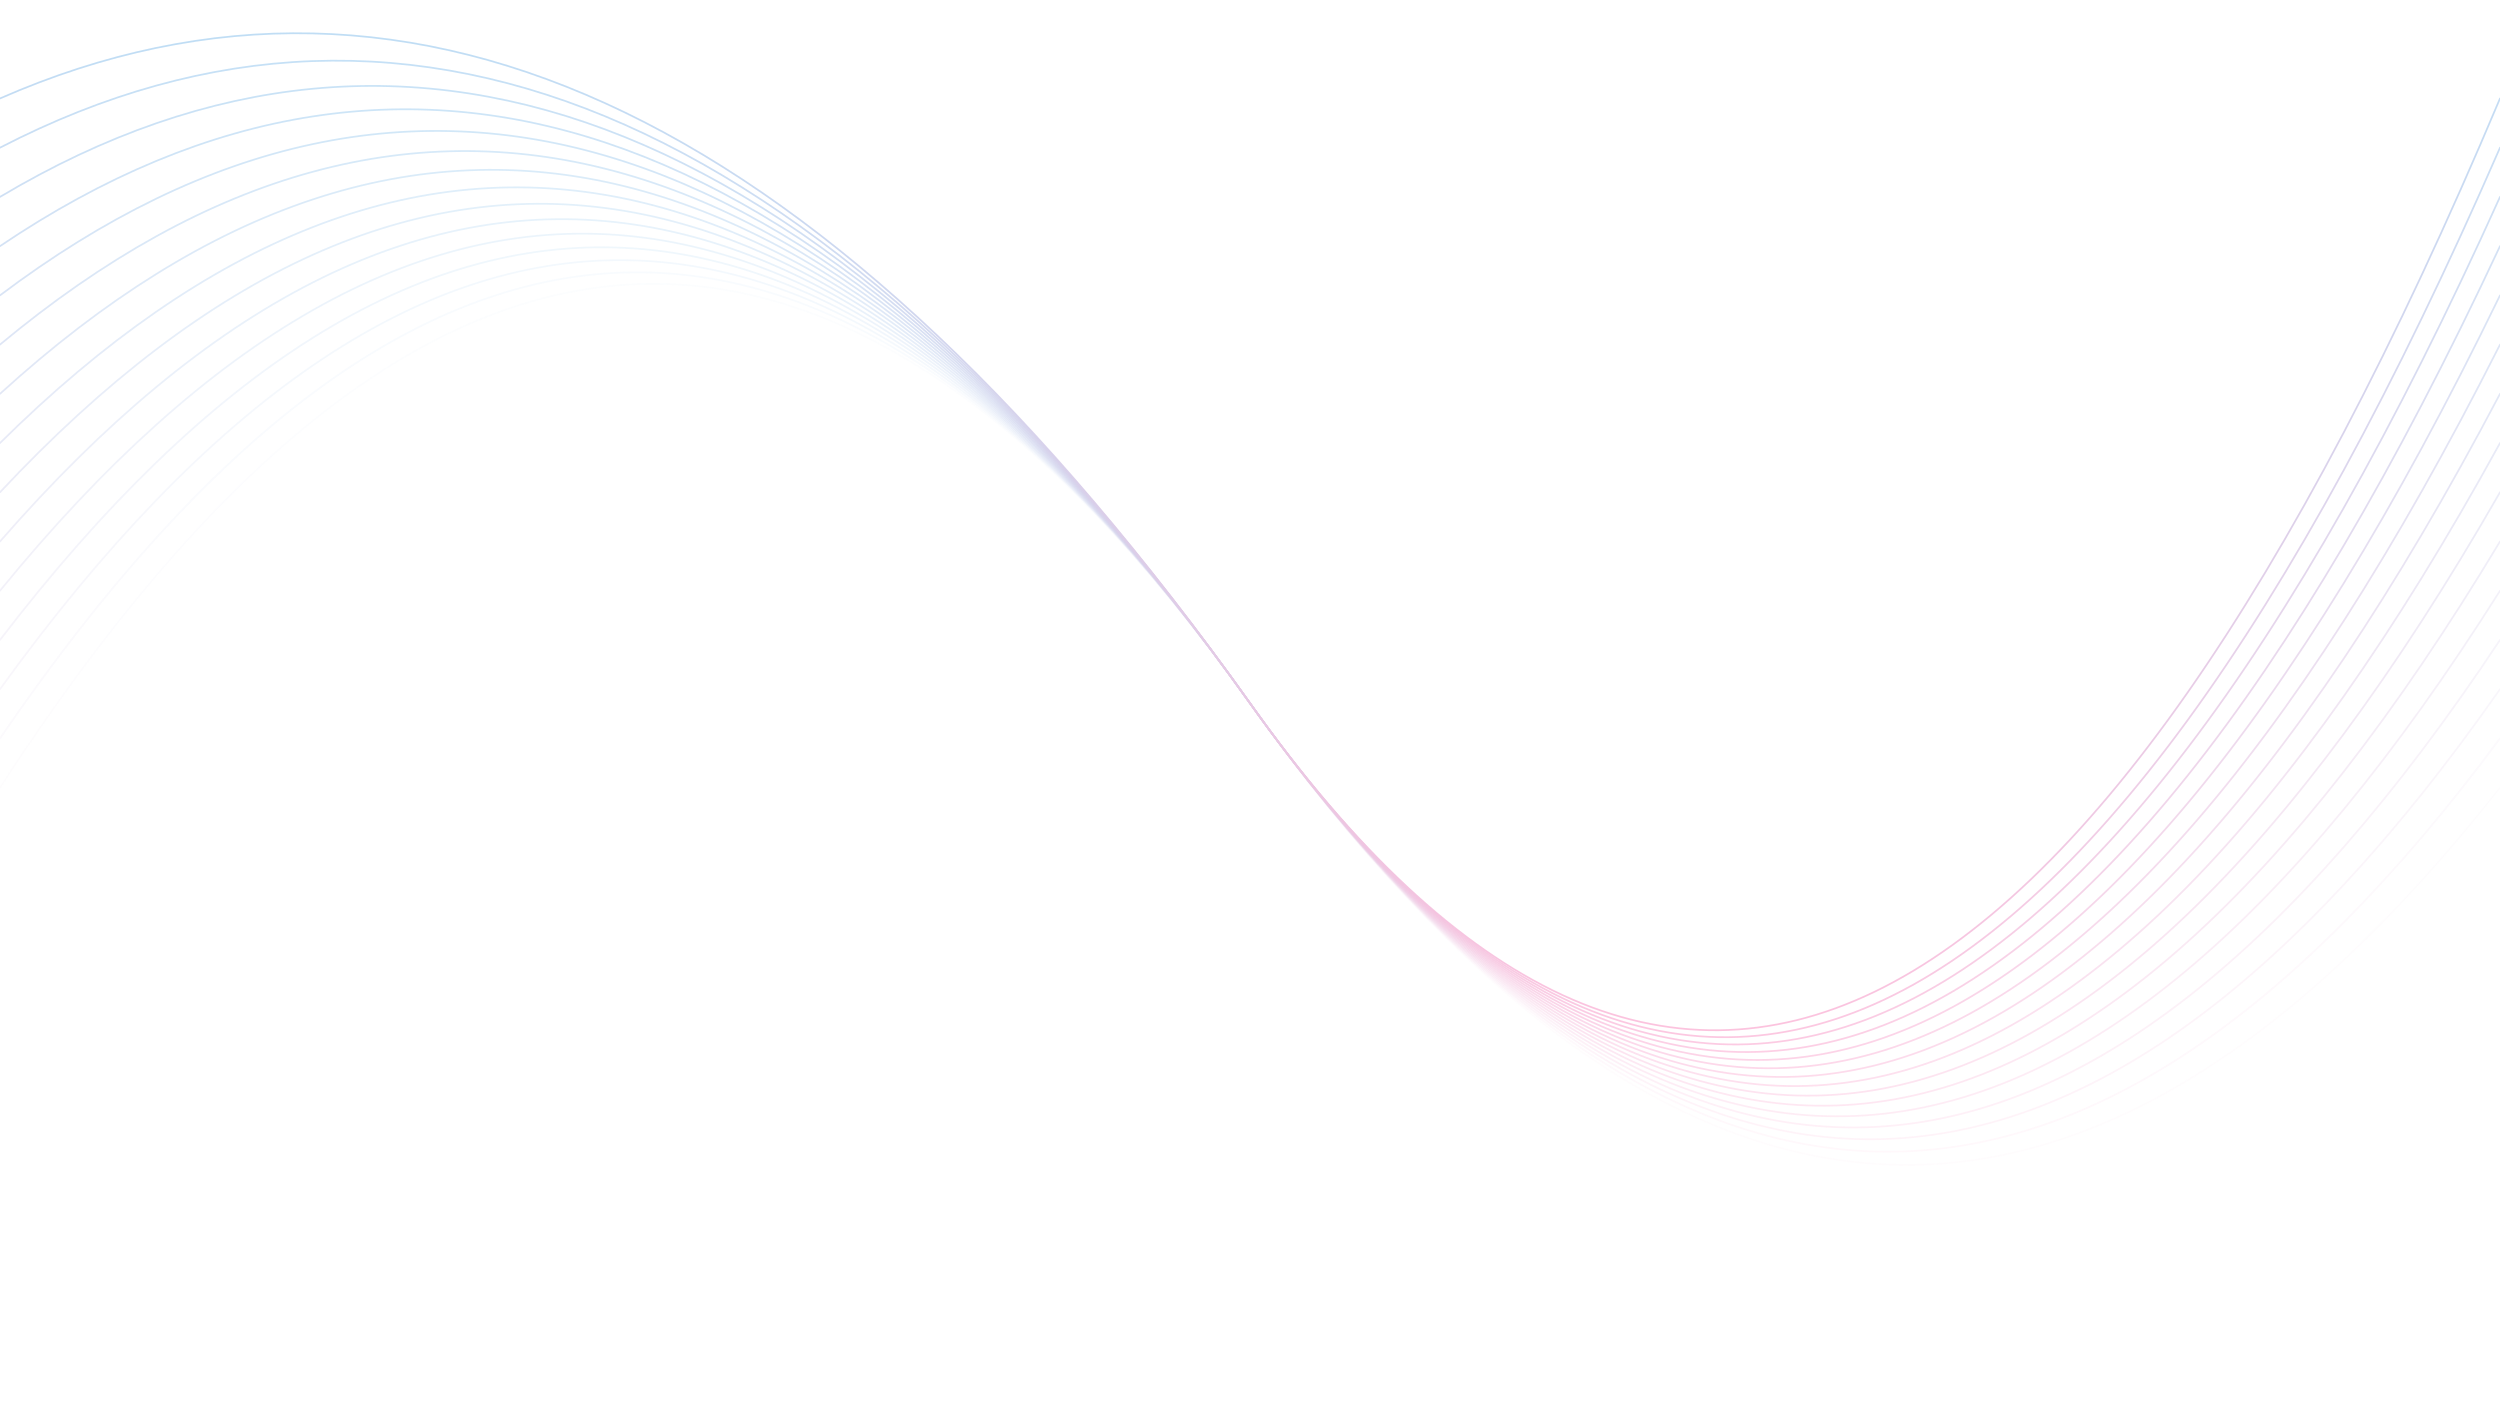
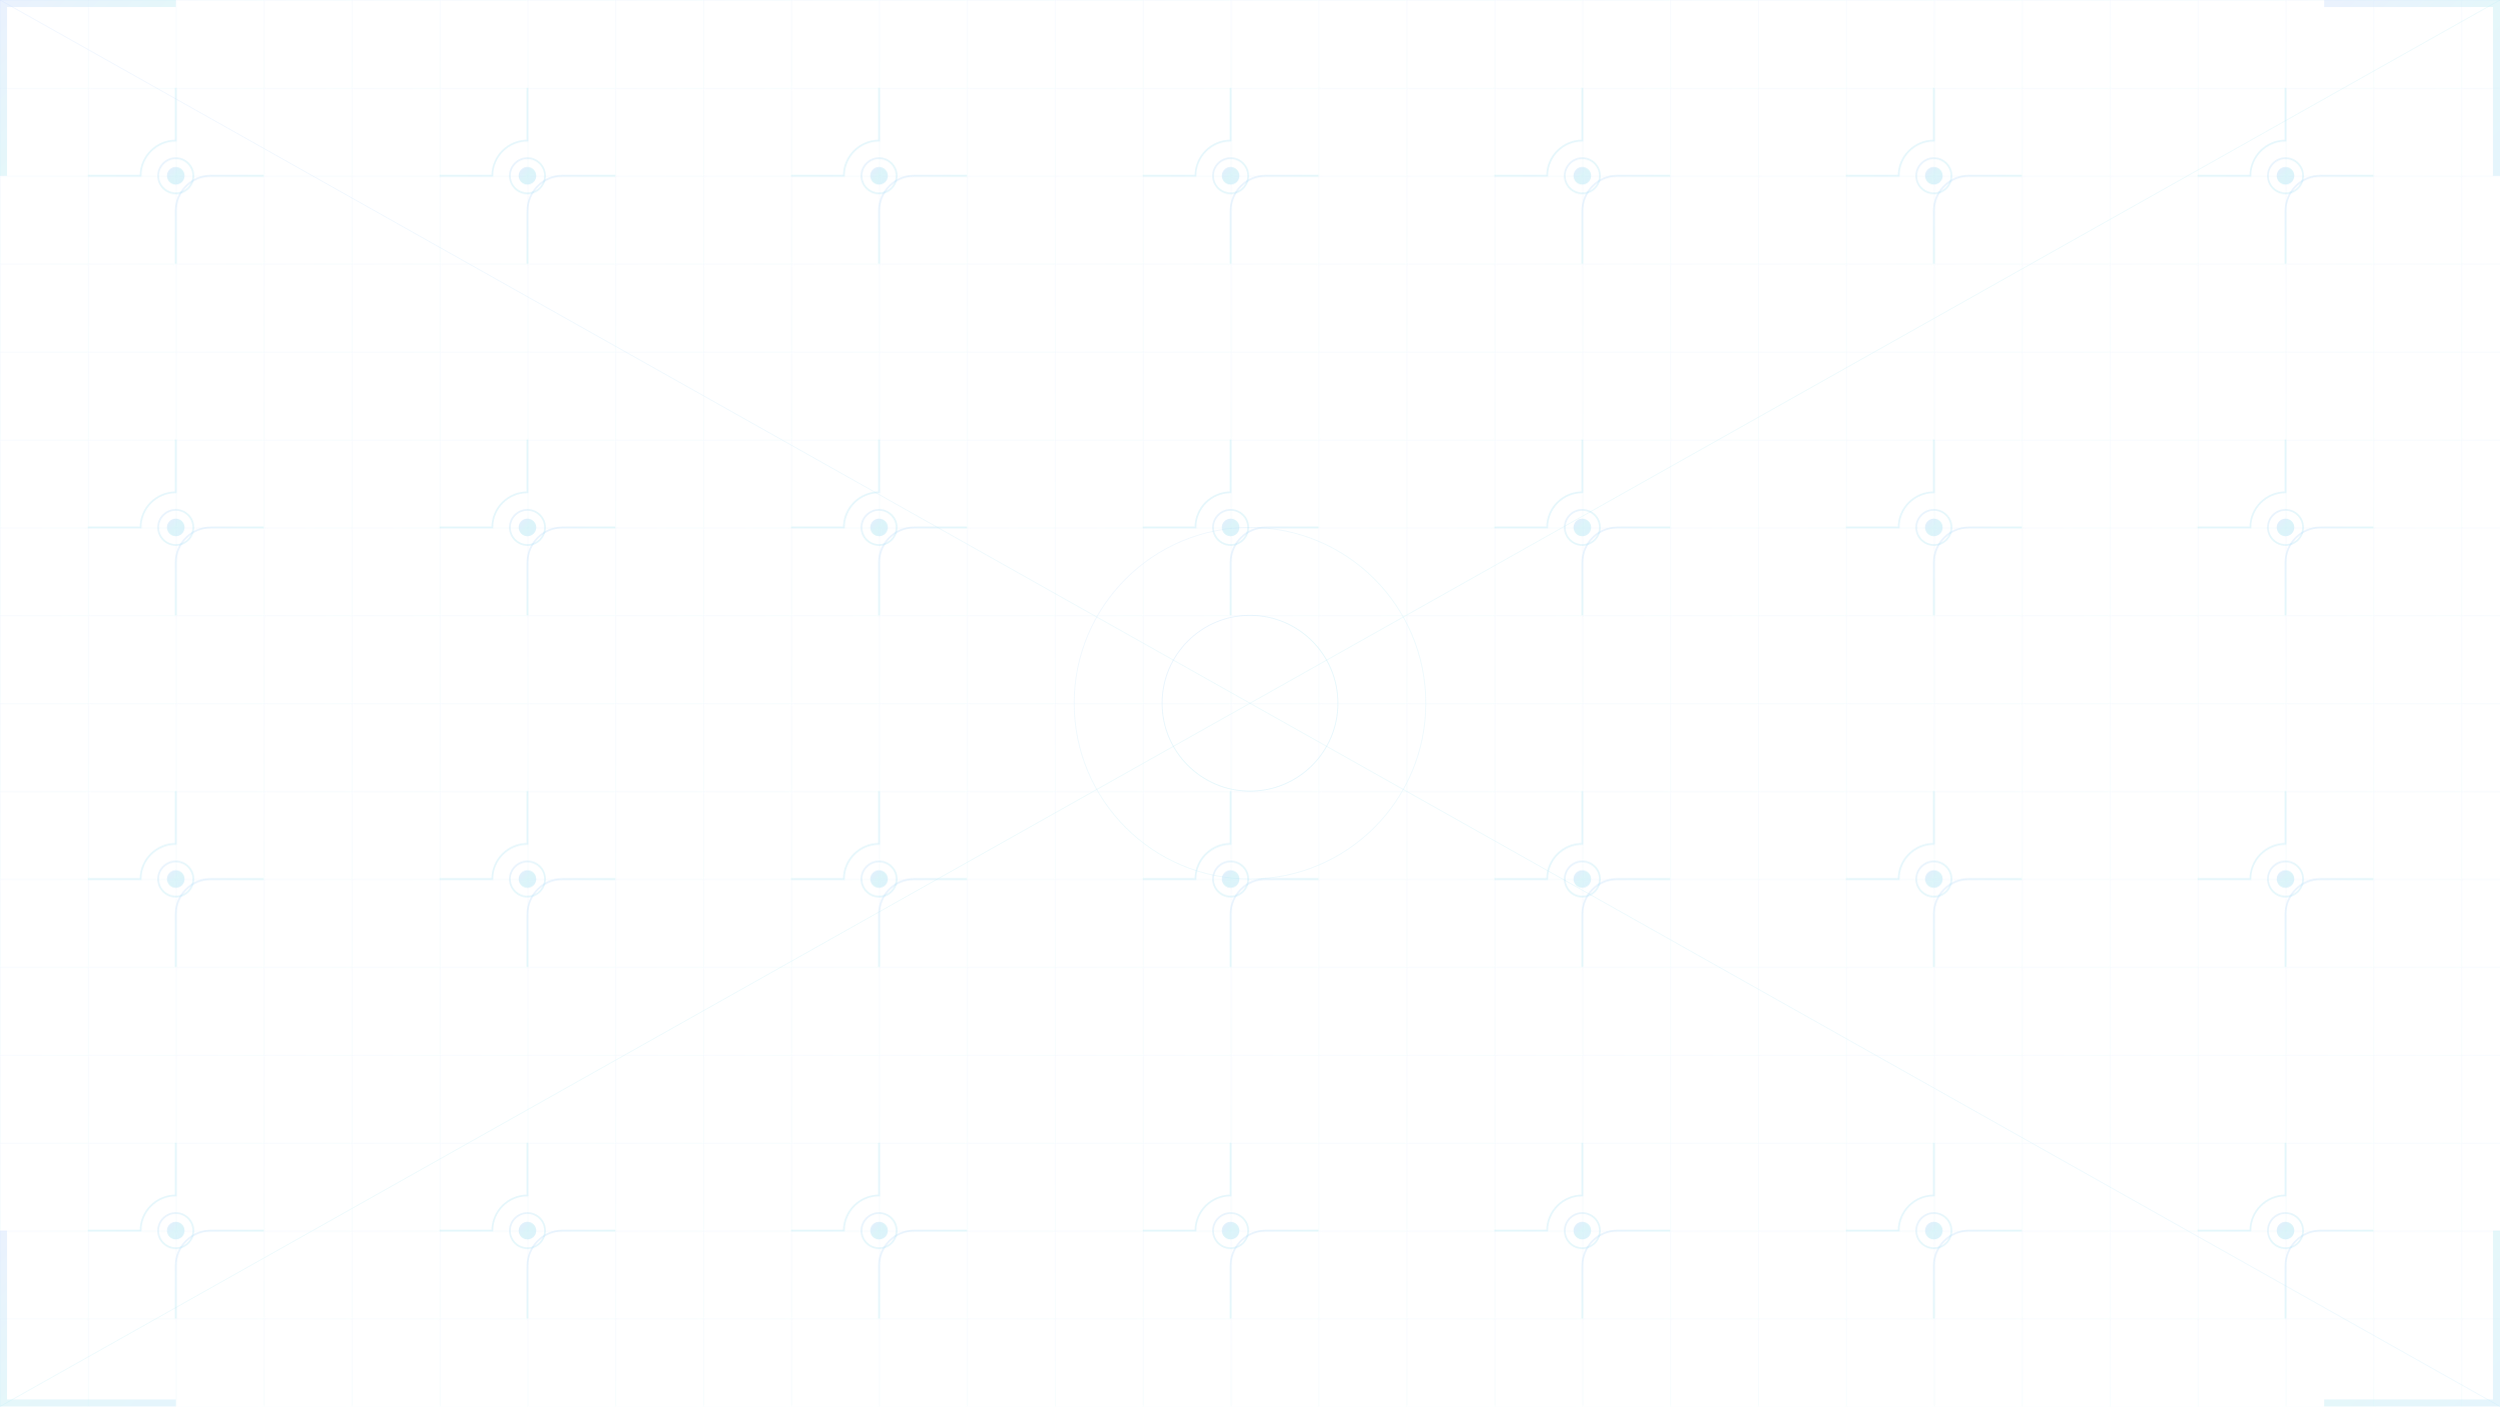
- <svg xmlns="http://www.w3.org/2000/svg" viewBox="0 0 1422 800" opacity="0.3">
+ <svg xmlns="http://www.w3.org/2000/svg" viewBox="0 0 1422 800" opacity="0.35">
  <defs>
-     <linearGradient x1="50%" y1="0%" x2="50%" y2="100%" id="oooscillate-grad">
-       <stop stop-color="hsl(206, 75%, 49%)" stop-opacity="1" offset="0%" />
-       <stop stop-color="hsl(331, 90%, 56%)" stop-opacity="1" offset="100%" />
+     <linearGradient id="tech-grad" x1="0%" y1="0%" x2="100%" y2="100%">
+       <stop offset="0%" stop-color="#3B82F6" />
+       <stop offset="50%" stop-color="#06B6D4" />
+       <stop offset="100%" stop-color="#0EA5E9" />
    </linearGradient>
+     <pattern id="base-grid" width="50" height="50" patternUnits="userSpaceOnUse">
+       <path d="M 50 0 L 0 0 0 50" fill="none" stroke="url(#tech-grad)" stroke-width="0.5" opacity="0.2" />
+     </pattern>
+     <pattern id="circuit" width="200" height="200" patternUnits="userSpaceOnUse">
+       <rect width="200" height="200" fill="url(#base-grid)" />
+       <path d="M50,100 h30 a20,20 0 0 1 20,-20 v-30" fill="none" stroke="url(#tech-grad)" stroke-width="1" opacity="0.3" />
+       <path d="M150,100 h-30 a20,20 0 0 0 -20,20 v30" fill="none" stroke="url(#tech-grad)" stroke-width="1" opacity="0.3" />
+       <circle cx="100" cy="100" r="5" fill="url(#tech-grad)" opacity="0.4" />
+       <circle cx="100" cy="100" r="10" fill="none" stroke="url(#tech-grad)" stroke-width="1" opacity="0.3" />
+     </pattern>
  </defs>
-   <g stroke-width="1" stroke="url(#oooscillate-grad)" fill="none" stroke-linecap="round">
-     <path d="M 0 448 Q 355.5 -100 711 400 Q 1066.5 900 1422 448" opacity="0.05" />
-     <path d="M 0 420 Q 355.5 -100 711 400 Q 1066.5 900 1422 420" opacity="0.11" />
-     <path d="M 0 392 Q 355.5 -100 711 400 Q 1066.5 900 1422 392" opacity="0.18" />
-     <path d="M 0 364 Q 355.5 -100 711 400 Q 1066.5 900 1422 364" opacity="0.24" />
-     <path d="M 0 336 Q 355.5 -100 711 400 Q 1066.5 900 1422 336" opacity="0.30" />
-     <path d="M 0 308 Q 355.5 -100 711 400 Q 1066.5 900 1422 308" opacity="0.37" />
-     <path d="M 0 280 Q 355.5 -100 711 400 Q 1066.5 900 1422 280" opacity="0.43" />
-     <path d="M 0 252 Q 355.5 -100 711 400 Q 1066.5 900 1422 252" opacity="0.49" />
-     <path d="M 0 224 Q 355.5 -100 711 400 Q 1066.5 900 1422 224" opacity="0.56" />
-     <path d="M 0 196 Q 355.5 -100 711 400 Q 1066.5 900 1422 196" opacity="0.62" />
-     <path d="M 0 168 Q 355.5 -100 711 400 Q 1066.5 900 1422 168" opacity="0.68" />
-     <path d="M 0 140 Q 355.5 -100 711 400 Q 1066.5 900 1422 140" opacity="0.75" />
-     <path d="M 0 112 Q 355.5 -100 711 400 Q 1066.5 900 1422 112" opacity="0.81" />
-     <path d="M 0 84 Q 355.5 -100 711 400 Q 1066.5 900 1422 84" opacity="0.87" />
-     <path d="M 0 56 Q 355.5 -100 711 400 Q 1066.5 900 1422 56" opacity="0.94" />
+   <rect width="100%" height="100%" fill="url(#circuit)" />
+   <path d="M0,0 L1422,800" stroke="url(#tech-grad)" stroke-width="0.5" opacity="0.2" />
+   <path d="M1422,0 L0,800" stroke="url(#tech-grad)" stroke-width="0.5" opacity="0.2" />
+   <path d="M711,0 L711,800" stroke="url(#tech-grad)" stroke-width="0.5" opacity="0.3" />
+   <path d="M0,400 L1422,400" stroke="url(#tech-grad)" stroke-width="0.5" opacity="0.3" />
+   <g stroke="url(#tech-grad)" fill="none">
+     <circle cx="711" cy="400" r="100" stroke-width="0.5" opacity="0.2" />
+     <circle cx="711" cy="400" r="50" stroke-width="0.5" opacity="0.3" />
+     <path d="M611,400 h-50 M861,400 h-50" stroke-width="1" opacity="0.3" />
+     <path d="M711,300 v-50 M711,550 v-50" stroke-width="1" opacity="0.3" />
  </g>
+   <path d="M0,0 h100 v4 h-96 v96 h-4 Z" fill="url(#tech-grad)" opacity="0.3" />
+   <path d="M1422,0 h-100 v4 h96 v96 h4 Z" fill="url(#tech-grad)" opacity="0.3" />
+   <path d="M0,800 h100 v-4 h-96 v-96 h-4 Z" fill="url(#tech-grad)" opacity="0.3" />
+   <path d="M1422,800 h-100 v-4 h96 v-96 h4 Z" fill="url(#tech-grad)" opacity="0.3" />
</svg>
